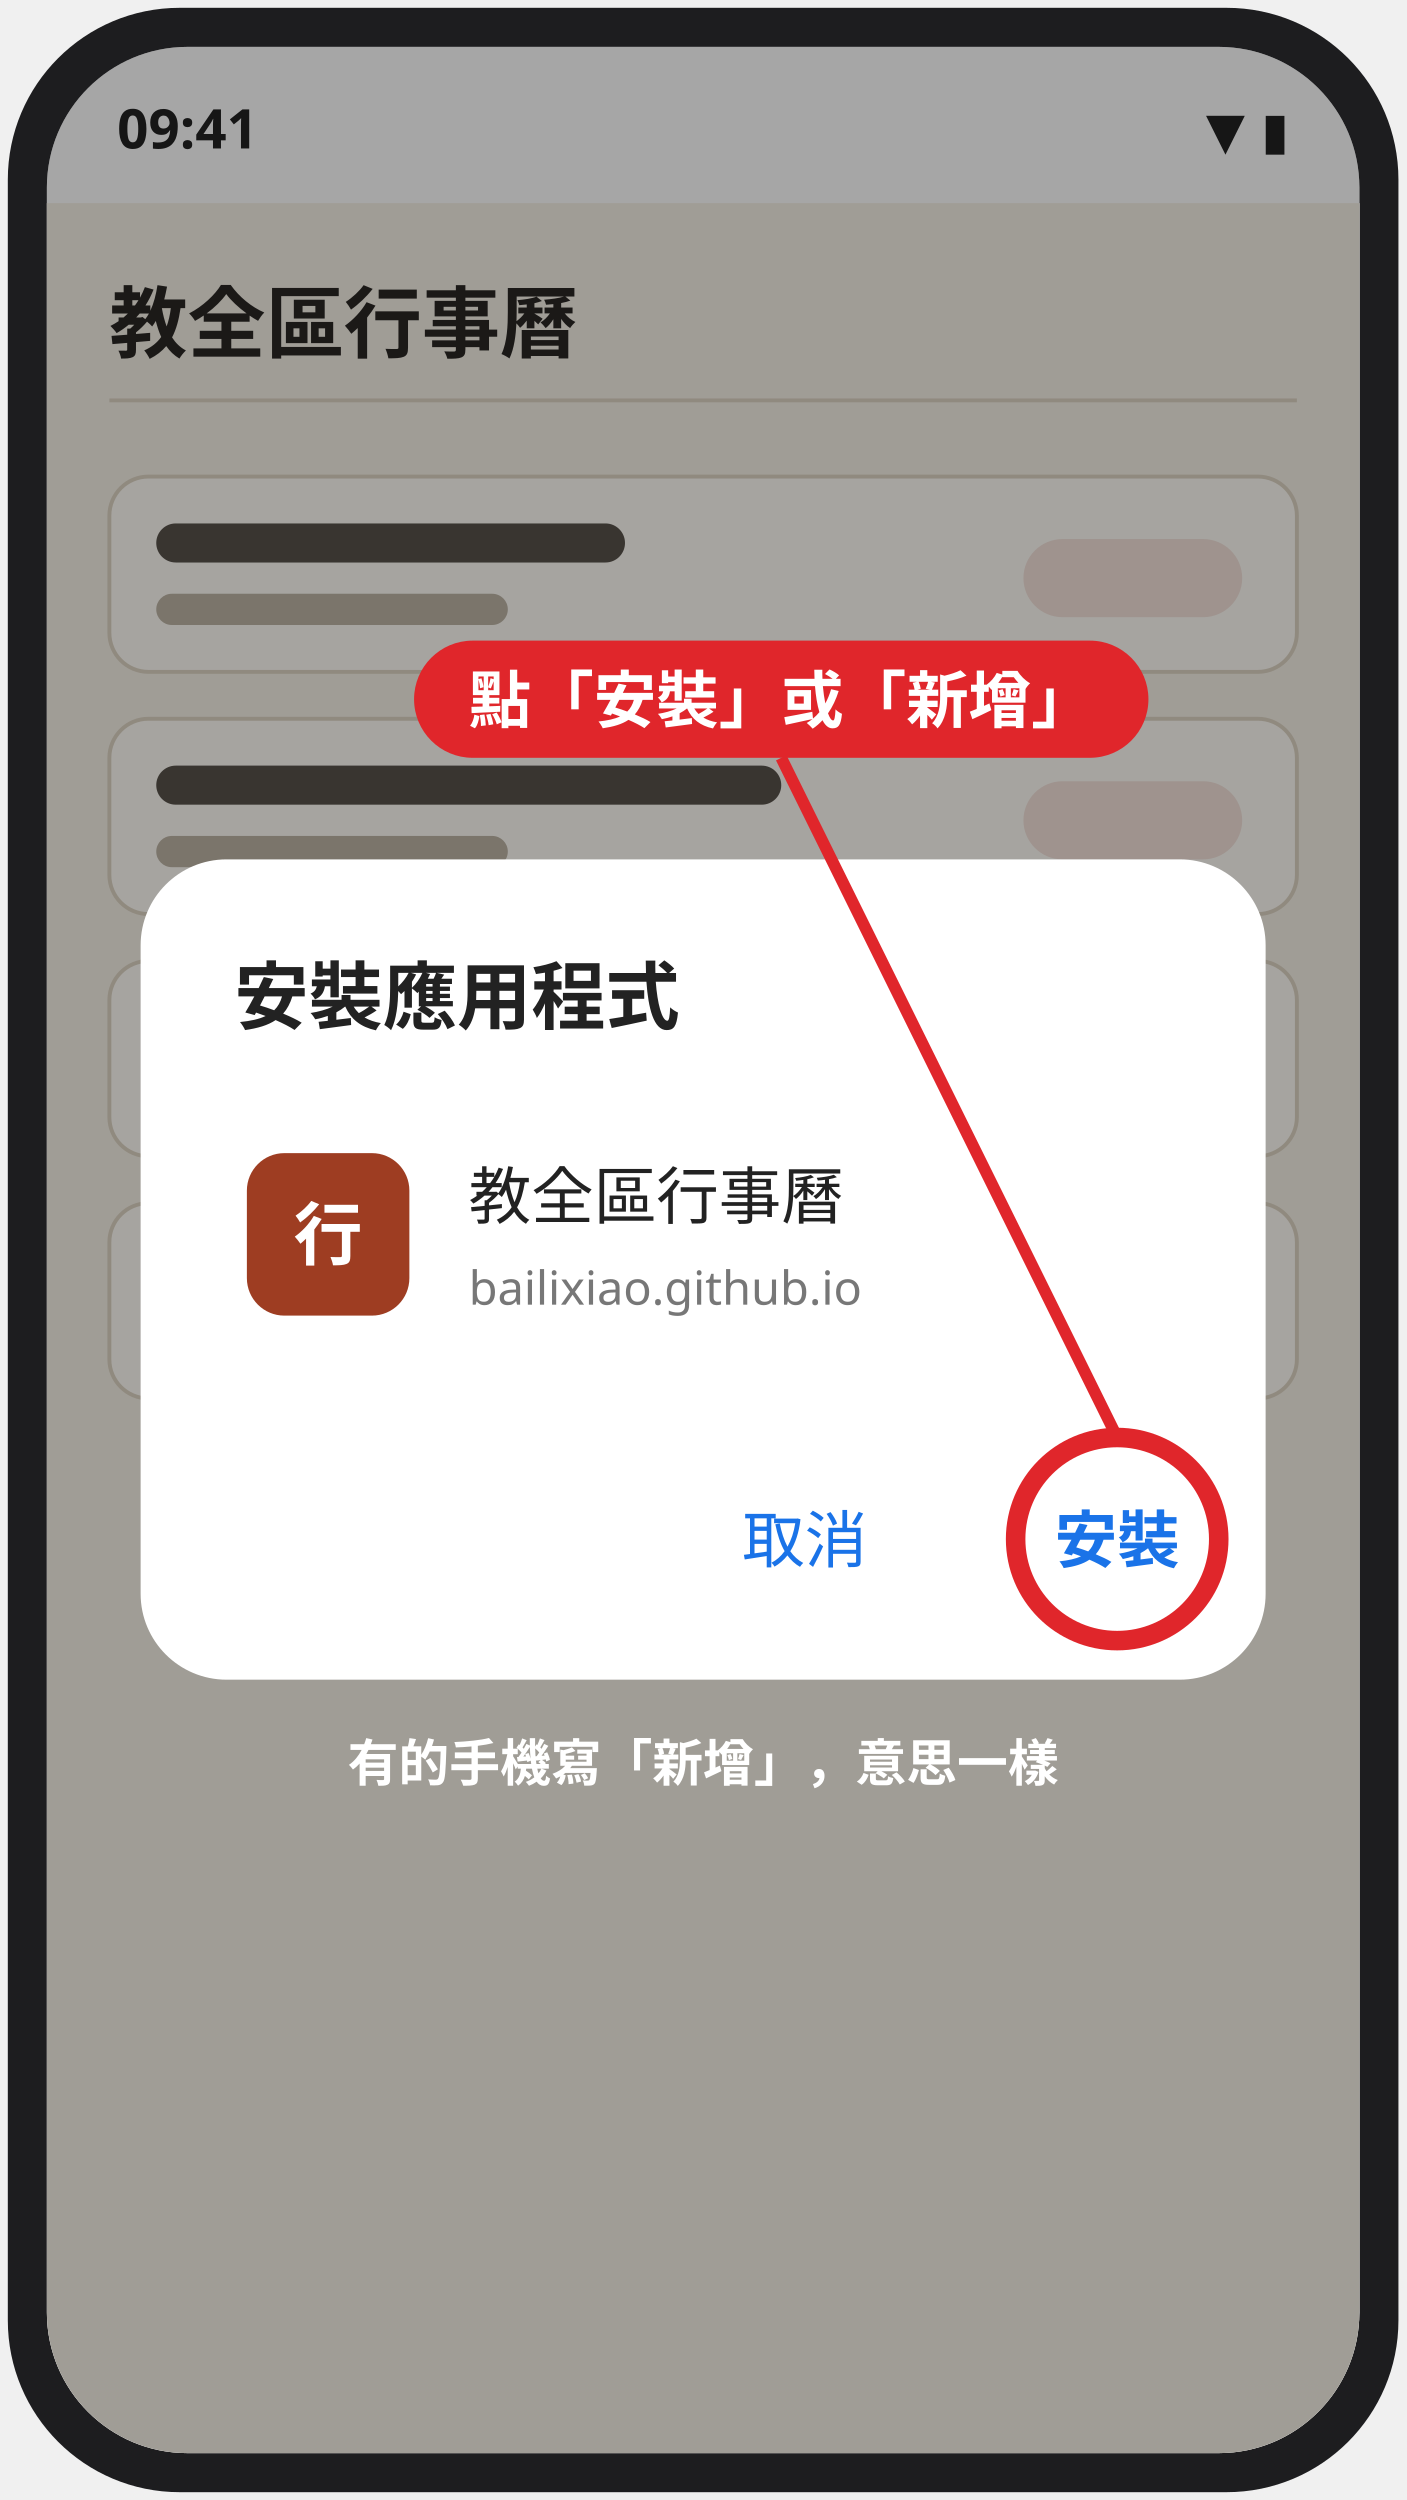
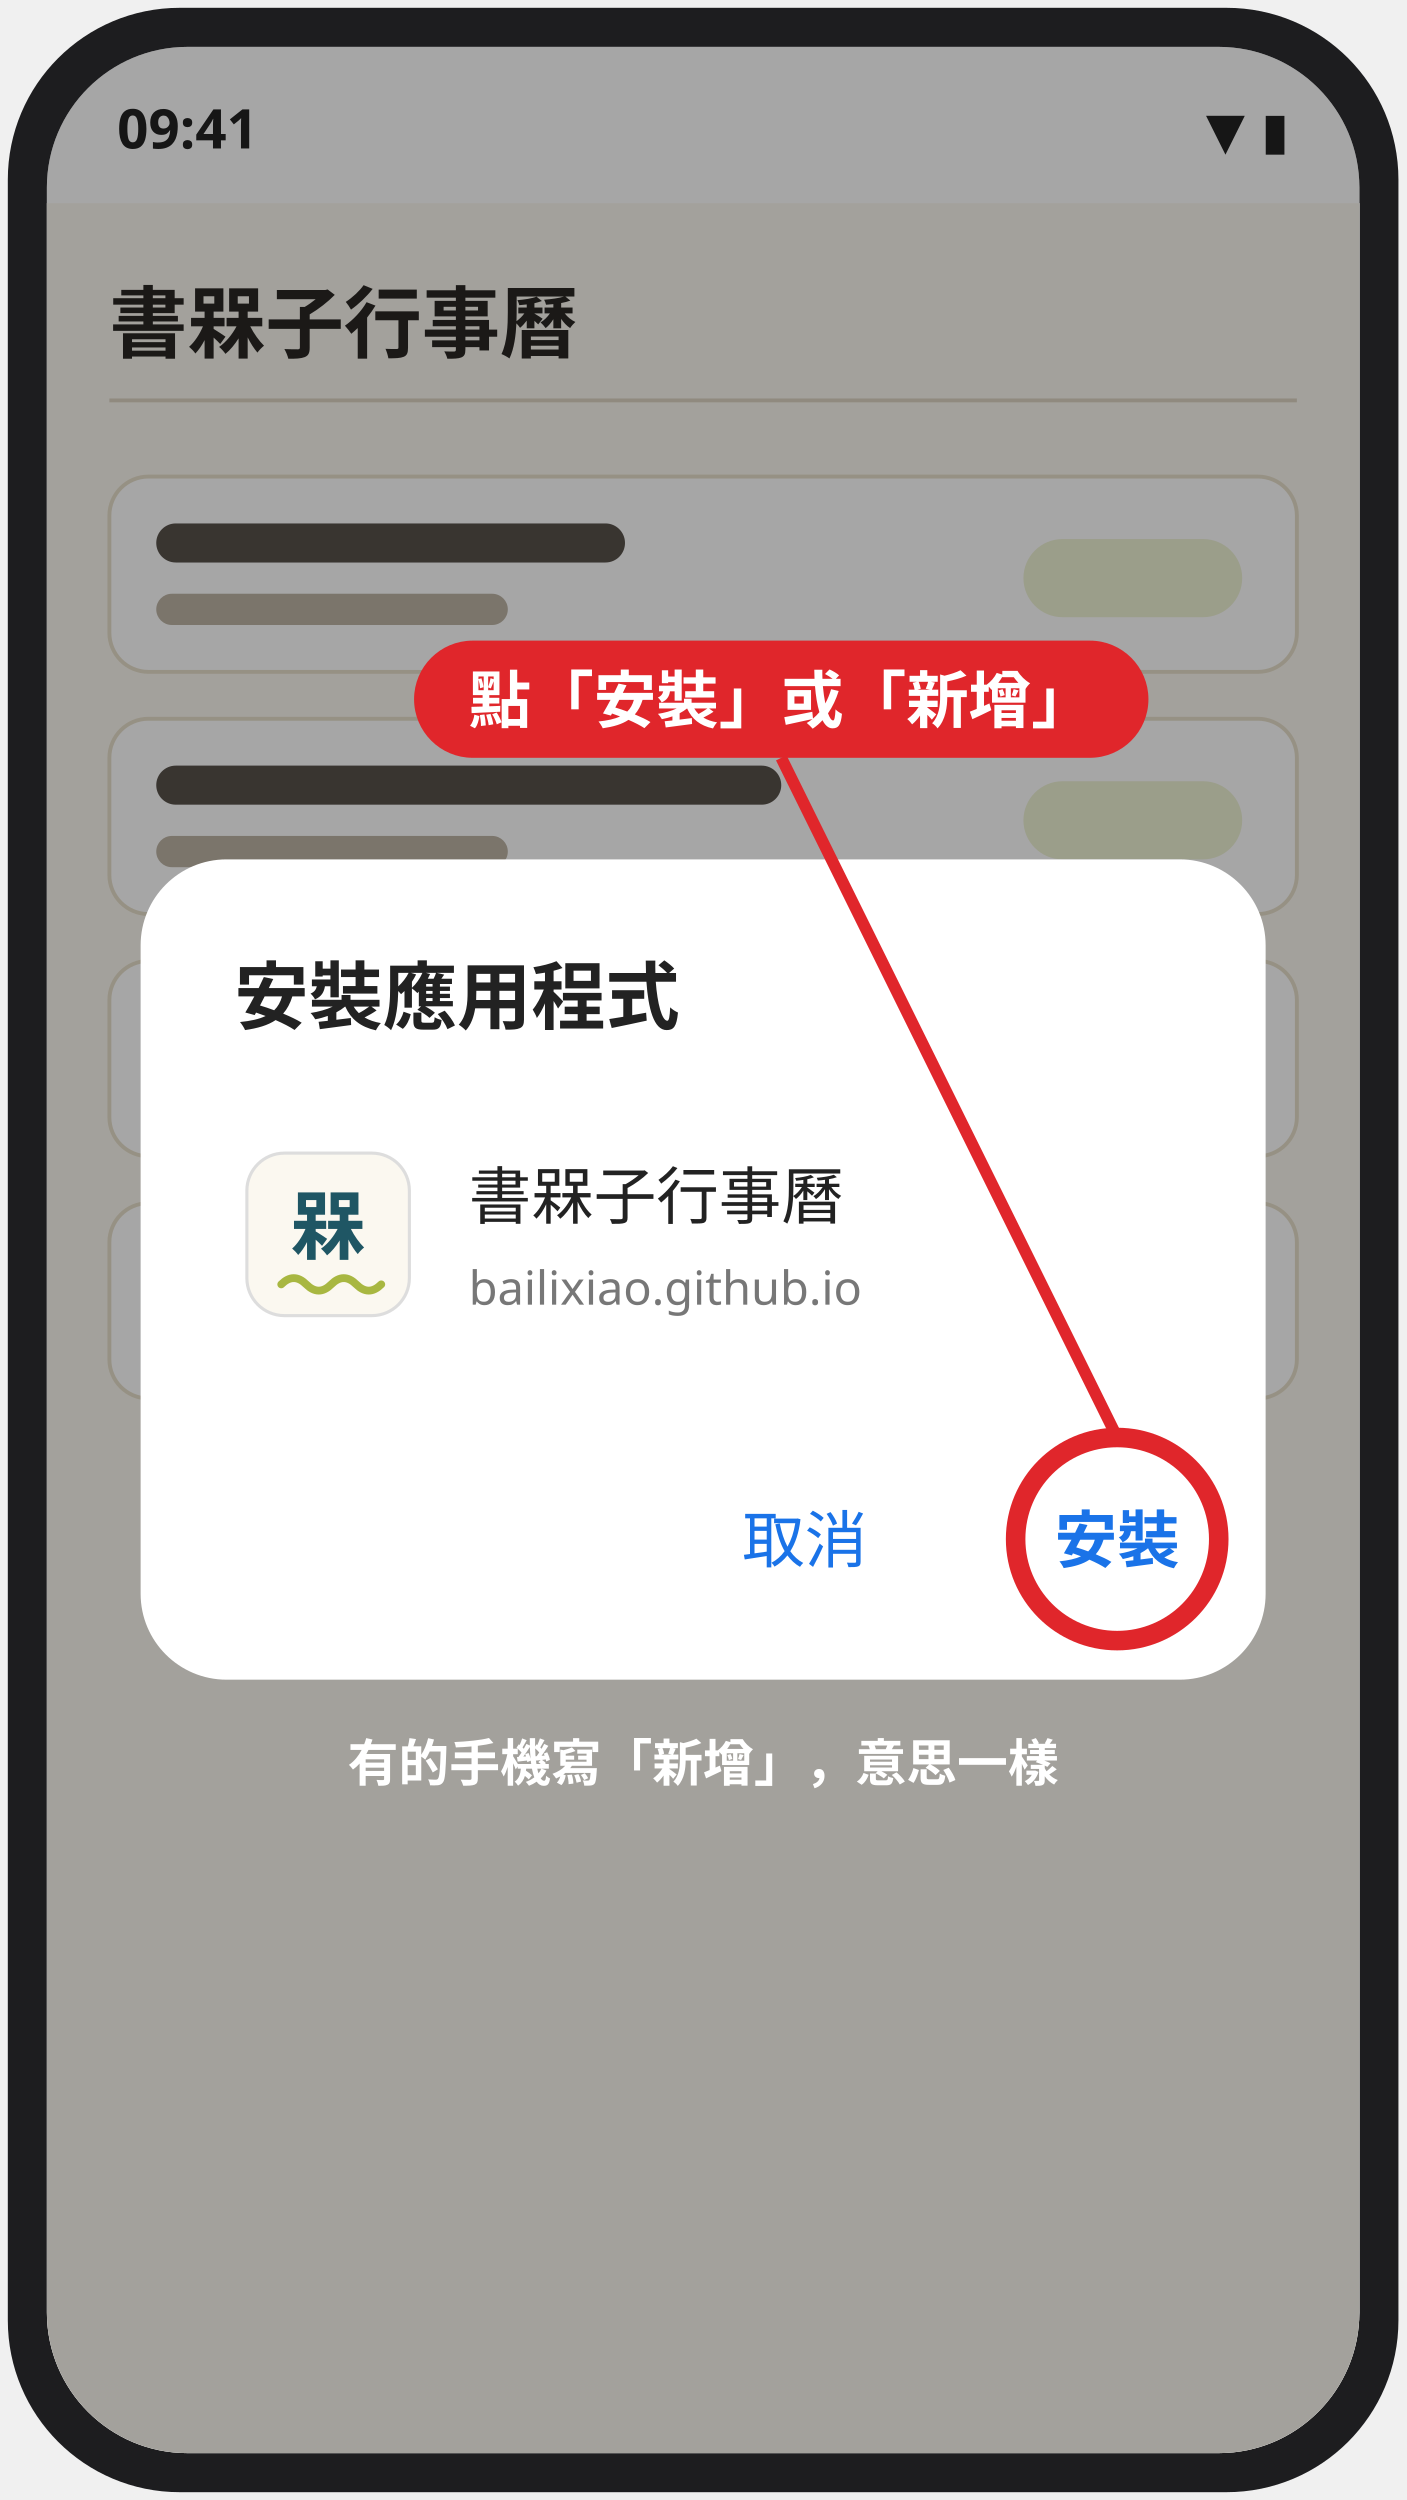
<svg xmlns="http://www.w3.org/2000/svg" viewBox="0 0 360 640" width="360" height="640" font-family="'PingFang TC','Noto Sans TC','Microsoft JhengHei',sans-serif">
  <rect x="2" y="2" width="356" height="636" rx="44" fill="#1d1d1f" />
  <rect x="12" y="12" width="336" height="616" rx="36" fill="#ffffff" />
  <clipPath id="scr">
    <rect x="12" y="12" width="336" height="616" rx="36" />
  </clipPath>
  <g clip-path="url(#scr)">
    <text x="30" y="38" font-size="14" fill="#222" font-weight="700" text-anchor="start">09:41</text>
    <text x="330" y="38" font-size="13" fill="#222" text-anchor="end">▼ ▮</text>
-     <rect x="12" y="52" width="336" height="576" fill="#f6f1e7" />
-     <text x="28" y="90" font-size="20" fill="#2a2724" font-weight="700" text-anchor="start">教全區行事曆</text>
+     <rect x="12" y="52" width="336" height="576" fill="#fbf8f0" />
+     <text x="28" y="90" font-size="20" fill="#2a2724" font-weight="700" text-anchor="start">書槑子行事曆</text>
    <rect x="28" y="102" width="304" height="1" fill="#ddd4c3" />
-     <rect x="28" y="122" width="304" height="50" rx="10" fill="#fffcf6" stroke="#ddd4c3" />
+     <rect x="28" y="122" width="304" height="50" rx="10" fill="#ffffff" stroke="#e7dfcb" />
    <rect x="40" y="134" width="120" height="10" rx="5" fill="#57514a" />
    <rect x="40" y="152" width="90" height="8" rx="4" fill="#bdb4a5" />
-     <rect x="262" y="138" width="56" height="20" rx="10" fill="#f4e2da" />
-     <rect x="28" y="184" width="304" height="50" rx="10" fill="#fffcf6" stroke="#ddd4c3" />
+     <rect x="262" y="138" width="56" height="20" rx="10" fill="#eef2d4" />
+     <rect x="28" y="184" width="304" height="50" rx="10" fill="#ffffff" stroke="#e7dfcb" />
    <rect x="40" y="196" width="160" height="10" rx="5" fill="#57514a" />
    <rect x="40" y="214" width="90" height="8" rx="4" fill="#bdb4a5" />
-     <rect x="262" y="200" width="56" height="20" rx="10" fill="#f4e2da" />
-     <rect x="28" y="246" width="304" height="50" rx="10" fill="#fffcf6" stroke="#ddd4c3" />
+     <rect x="262" y="200" width="56" height="20" rx="10" fill="#eef2d4" />
+     <rect x="28" y="246" width="304" height="50" rx="10" fill="#ffffff" stroke="#e7dfcb" />
    <rect x="40" y="258" width="120" height="10" rx="5" fill="#57514a" />
    <rect x="40" y="276" width="90" height="8" rx="4" fill="#bdb4a5" />
-     <rect x="262" y="262" width="56" height="20" rx="10" fill="#f4e2da" />
-     <rect x="28" y="308" width="304" height="50" rx="10" fill="#fffcf6" stroke="#ddd4c3" />
+     <rect x="262" y="262" width="56" height="20" rx="10" fill="#eef2d4" />
+     <rect x="28" y="308" width="304" height="50" rx="10" fill="#ffffff" stroke="#e7dfcb" />
    <rect x="40" y="320" width="160" height="10" rx="5" fill="#57514a" />
    <rect x="40" y="338" width="90" height="8" rx="4" fill="#bdb4a5" />
-     <rect x="262" y="324" width="56" height="20" rx="10" fill="#f4e2da" />
+     <rect x="262" y="324" width="56" height="20" rx="10" fill="#eef2d4" />
    <rect x="12" y="12" width="336" height="616" fill="#000" opacity=".35" />
    <rect x="36" y="220" width="288" height="210" rx="22" fill="#fff" />
    <text x="60" y="262" font-size="19" fill="#222" font-weight="700" text-anchor="start">安裝應用程式</text>
    <g transform="translate(84,316) scale(0.8)">
-       <rect x="-26" y="-26" width="52" height="52" rx="12" fill="#9e3d22" />
-       <text x="0" y="8" font-size="22" fill="#fff" font-weight="700" text-anchor="middle">行</text>
+       <rect x="-26" y="-26" width="52" height="52" rx="12" fill="#fbf8f0" stroke="#ddd" />
+       <text x="0" y="6" font-size="24" fill="#1f5664" font-weight="900" text-anchor="middle">槑</text>
+       <path d="M-15 16 q4 -4 8 0 t8 0 t8 0 t8 0" fill="none" stroke="#a8b741" stroke-width="2.5" stroke-linecap="round" />
    </g>
-     <text x="120" y="312" font-size="16" fill="#222" text-anchor="start">教全區行事曆</text>
+     <text x="120" y="312" font-size="16" fill="#222" text-anchor="start">書槑子行事曆</text>
    <text x="120" y="334" font-size="12" fill="#777" text-anchor="start">bailixiao.github.io</text>
    <text x="206" y="400" font-size="16" fill="#1a73e8" text-anchor="middle">取消</text>
    <text x="286" y="400" font-size="16" fill="#1a73e8" font-weight="700" text-anchor="middle">安裝</text>
    <text x="180" y="456" font-size="13" fill="#fff" font-weight="700" text-anchor="middle">有的手機寫「新增」，意思一樣</text>
    <circle cx="286" cy="394" r="26" fill="none" stroke="#e0262b" stroke-width="5" />
    <line x1="200" y1="194" x2="286" y2="368" stroke="#e0262b" stroke-width="3" />
    <rect x="106" y="164" width="188" height="30" rx="15" fill="#e0262b" />
    <text x="200" y="185" font-size="16" fill="#fff" font-weight="700" text-anchor="middle">點「安裝」或「新增」</text>
  </g>
</svg>
